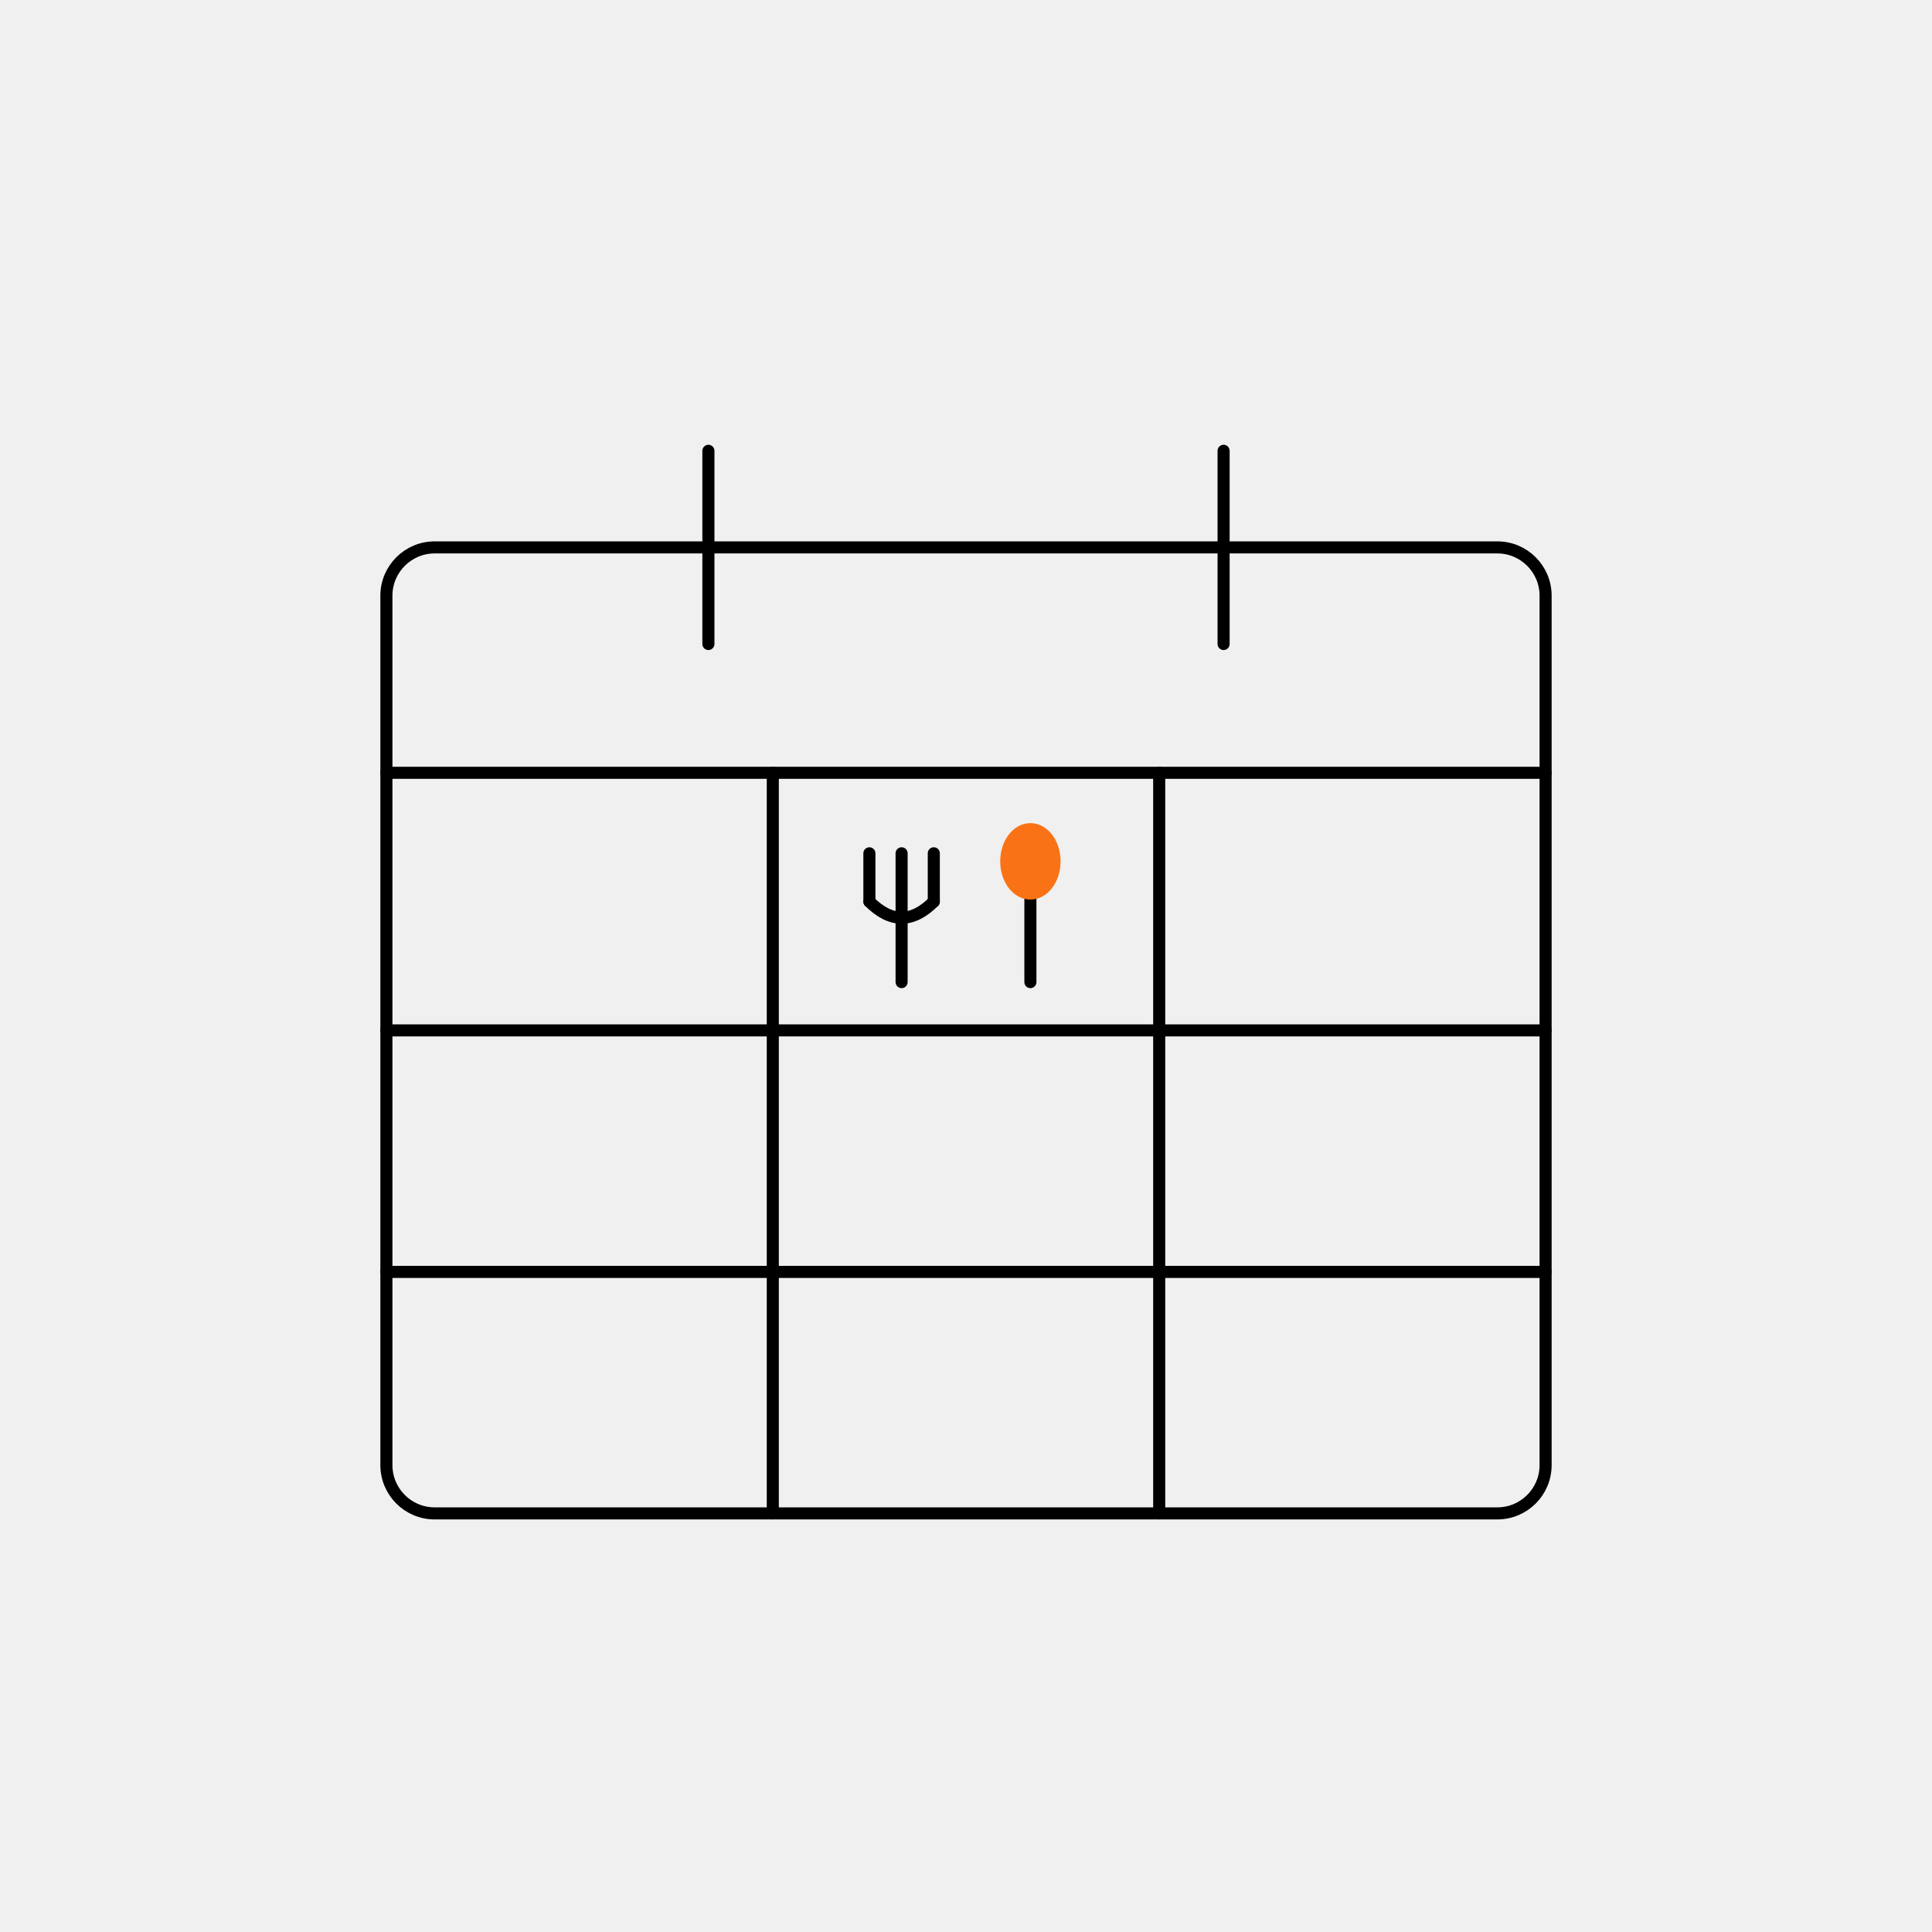
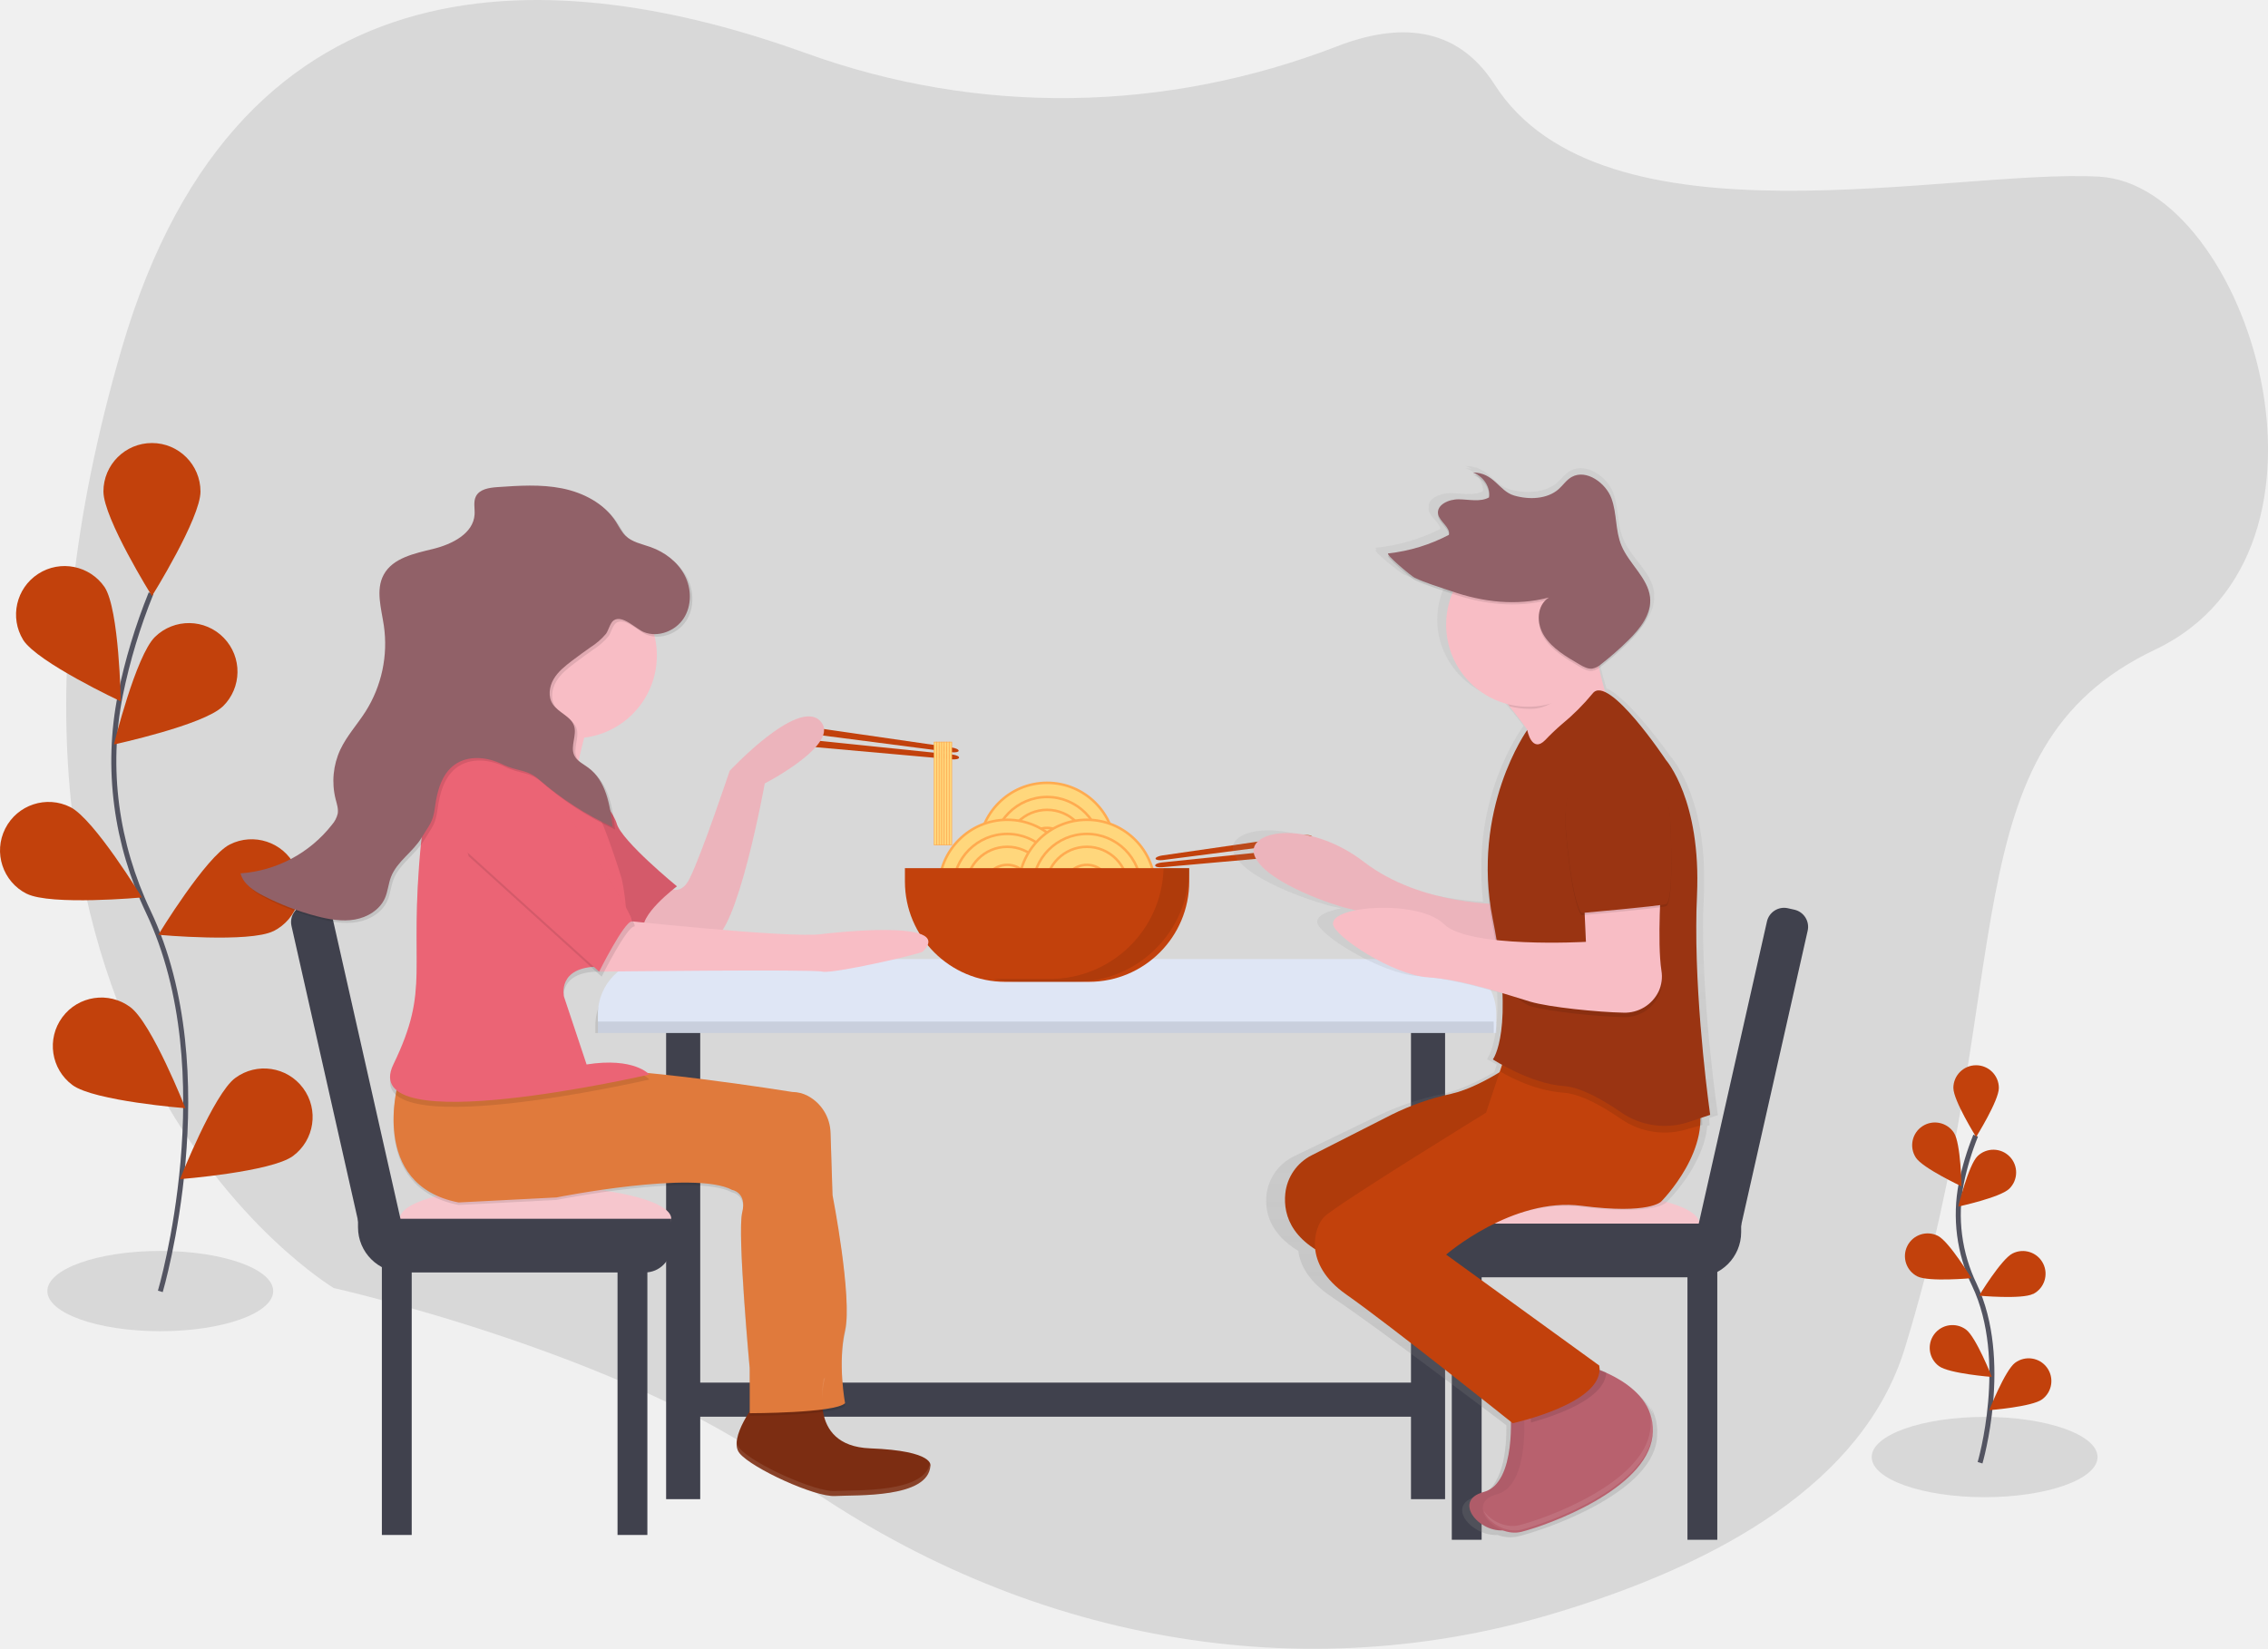
- <svg xmlns="http://www.w3.org/2000/svg" viewBox="0 0 240 240" fill="none" stroke="currentColor" stroke-width="1.5" stroke-linecap="round" stroke-linejoin="round">
-   <rect x="48" y="68" width="144" height="120" rx="6" />
-   <line x1="48" y1="96" x2="192" y2="96" />
-   <line x1="88" y1="56" x2="88" y2="80" />
-   <line x1="152" y1="56" x2="152" y2="80" />
-   <line x1="96" y1="96" x2="96" y2="188" />
-   <line x1="144" y1="96" x2="144" y2="188" />
-   <line x1="48" y1="128" x2="192" y2="128" />
-   <line x1="48" y1="158" x2="192" y2="158" />
-   <line x1="112" y1="106" x2="112" y2="122" />
-   <line x1="108" y1="106" x2="108" y2="112" />
-   <line x1="116" y1="106" x2="116" y2="112" />
-   <path d="M108 112 Q112 116 116 112" />
-   <line x1="128" y1="110" x2="128" y2="122" />
-   <ellipse cx="128" cy="107" rx="3" ry="4" fill="#F97316" stroke="#F97316" />
+ <svg xmlns="http://www.w3.org/2000/svg" xmlns:xlink="http://www.w3.org/1999/xlink" id="d6af144a-e925-4ddf-847c-b38e3205da29" data-name="Layer 1" width="903.77" height="657.14" viewBox="0 0 903.77 657.14">
+   <defs>
+     <linearGradient id="a8b3c97d-e0d9-42bd-b729-a4d45980fc6b" x1="736" y1="734.18" x2="736" y2="307.18" gradientUnits="userSpaceOnUse">
+       <stop offset="0" stop-color="gray" stop-opacity="0.25" />
+       <stop offset="0.54" stop-color="gray" stop-opacity="0.12" />
+       <stop offset="1" stop-color="gray" stop-opacity="0.1" />
+     </linearGradient>
+     <linearGradient id="b66fe85f-ad74-4eee-9789-144feaee2a7f" x1="381.42" y1="718.18" x2="381.42" y2="312.18" xlink:href="#a8b3c97d-e0d9-42bd-b729-a4d45980fc6b" />
+   </defs>
+   <ellipse cx="63.87" cy="514.57" rx="45" ry="16" opacity="0.1" />
+   <ellipse cx="790.85" cy="580.72" rx="45" ry="16" opacity="0.1" />
+   <path d="M681,139.86c-68.48,26.45-142.71,27.68-211.66,2.78C371.62,107.36,244,98.33,196.71,260,116,536.21,281.12,634.8,281.12,634.8s115.28,25.84,179.11,72.53c90.67,66.32,201.71,88.49,306.31,57.39,66.89-19.89,124.22-52.52,140.61-105.91,45.84-149.32,16.74-239.07,99.7-278.44s36.8-185.22-22.2-188.53-198,30.52-241-36.77C728.32,131.18,704.87,130.63,681,139.86Z" transform="translate(-148.11 -121.43)" opacity="0.1" />
+   <path d="M937.14,704.42s12-40.84-2.26-70.9a64.51,64.51,0,0,1-5.22-40.47,108.49,108.49,0,0,1,5.73-19" transform="translate(-148.11 -121.43)" fill="none" stroke="#535461" stroke-miterlimit="10" stroke-width="2" />
+   <path d="M926.51,555.06c0,5,9.06,19.52,9.06,19.52s9.06-14.51,9.06-19.52a9.06,9.06,0,0,0-18.13,0Z" transform="translate(-148.11 -121.43)" fill="#C2410C" />
+   <path d="M911.53,582.79c2.72,4.2,18.22,11.46,18.22,11.46s-.28-17.11-3-21.31a9.06,9.06,0,1,0-15.21,9.85Z" transform="translate(-148.11 -121.43)" fill="#C2410C" />
+   <path d="M912.18,630.16c4.47,2.25,21.51.7,21.51.7s-8.88-14.63-13.35-16.88a9.06,9.06,0,1,0-8.16,16.18Z" transform="translate(-148.11 -121.43)" fill="#C2410C" />
+   <path d="M920.75,665.9c4,3,21.08,4.32,21.08,4.32s-6.28-15.92-10.3-18.89a9.06,9.06,0,0,0-10.78,14.57Z" transform="translate(-148.11 -121.43)" fill="#C2410C" />
+   <path d="M948.77,595.22c-3.59,3.49-20.32,7.1-20.32,7.1s4.1-16.61,7.69-20.1a9.06,9.06,0,0,1,12.63,13Z" transform="translate(-148.11 -121.43)" fill="#C2410C" />
+   <path d="M958.26,637.13c-4.47,2.25-21.51.7-21.51.7S945.63,623.2,950.1,621a9.06,9.06,0,0,1,8.16,16.18Z" transform="translate(-148.11 -121.43)" fill="#C2410C" />
+   <path d="M961.89,679.14c-4,3-21.08,4.32-21.08,4.32s6.28-15.92,10.3-18.89a9.06,9.06,0,0,1,10.78,14.57Z" transform="translate(-148.11 -121.43)" fill="#C2410C" />
+   <path d="M212,636.12S237.69,549,207.2,484.8c-12.8-26.93-17-57.15-11.13-86.37a231.54,231.54,0,0,1,12.23-40.54" transform="translate(-148.11 -121.43)" fill="none" stroke="#535461" stroke-miterlimit="10" stroke-width="2" />
+   <path d="M189.33,317.34c0,10.68,19.34,41.66,19.34,41.66S228,328,228,317.34a19.34,19.34,0,1,0-38.68,0Z" transform="translate(-148.11 -121.43)" fill="#C2410C" />
+   <path d="M157.36,376.51c5.81,9,38.88,24.46,38.88,24.46s-.6-36.52-6.41-45.48a19.34,19.34,0,0,0-32.47,21Z" transform="translate(-148.11 -121.43)" fill="#C2410C" />
+   <path d="M158.75,477.63c9.54,4.81,45.91,1.49,45.91,1.49s-19-31.22-28.49-36a19.34,19.34,0,0,0-17.42,34.54Z" transform="translate(-148.11 -121.43)" fill="#C2410C" />
+   <path d="M177,553.9c8.59,6.35,45,9.22,45,9.22s-13.4-34-22-40.32a19.34,19.34,0,0,0-23,31.1Z" transform="translate(-148.11 -121.43)" fill="#C2410C" />
+   <path d="M236.85,403c-7.66,7.44-43.36,15.15-43.36,15.15s8.74-35.46,16.4-42.9a19.34,19.34,0,0,1,27,27.75Z" transform="translate(-148.11 -121.43)" fill="#C2410C" />
+   <path d="M257.1,492.51c-9.54,4.81-45.91,1.49-45.91,1.49s19-31.22,28.49-36a19.34,19.34,0,1,1,17.42,34.54Z" transform="translate(-148.11 -121.43)" fill="#C2410C" />
+   <path d="M264.85,582.17c-8.59,6.35-45,9.22-45,9.22s13.4-34,22-40.32a19.34,19.34,0,0,1,23,31.1Z" transform="translate(-148.11 -121.43)" fill="#C2410C" />
+   <path d="M527.26,421.22,471.53,414c-2.26-.29-4-1.15-3.94-1.9h0c.1-.75,2-1.1,4.31-.77l55.61,8.05c1.53.22,2.69.8,2.62,1.31h0C530.06,421.17,528.78,421.42,527.26,421.22Z" transform="translate(-148.11 -121.43)" fill="#C2410C" />
+   <path d="M527.61,422.17l-55.9-5.78c-2.27-.23-4.2.19-4.27.94h0c-.07.75,1.74,1.54,4,1.74l56,5c1.54.14,2.8-.16,2.85-.67h0C530.33,422.86,529.14,422.33,527.61,422.17Z" transform="translate(-148.11 -121.43)" fill="#C2410C" />
+   <path d="M611.47,464.22,667.19,457c2.26-.29,4-1.15,3.94-1.9h0c-.1-.75-2-1.1-4.31-.77l-55.61,8.05c-1.53.22-2.69.8-2.62,1.31h0C608.66,464.17,609.94,464.42,611.47,464.22Z" transform="translate(-148.11 -121.43)" fill="#C2410C" />
+   <path d="M611.11,465.17l55.9-5.78c2.27-.23,4.2.19,4.27.94h0c.07.75-1.74,1.54-4,1.74l-56,5c-1.54.14-2.8-.16-2.85-.67h0C608.39,465.86,609.58,465.33,611.11,465.17Z" transform="translate(-148.11 -121.43)" fill="#C2410C" />
+   <rect x="265.44" y="402.64" width="13.59" height="194.86" fill="#40414d" />
+   <rect x="562.26" y="402.64" width="13.59" height="194.86" fill="#40414d" />
+   <path d="M260.25,386.78h314a22,22,0,0,1,22,22v2.92a0,0,0,0,1,0,0h-358a0,0,0,0,1,0,0v-2.92A22,22,0,0,1,260.25,386.78Z" fill="#dfe6f5" />
+   <path d="M259.25,386.78h314a22,22,0,0,1,22,22v2.92a0,0,0,0,1,0,0h-358a0,0,0,0,1,0,0v-2.92A22,22,0,0,1,259.25,386.78Z" opacity="0.1" />
+   <path d="M260.25,382.24h314a22,22,0,0,1,22,22v2.92a0,0,0,0,1,0,0h-358a0,0,0,0,1,0,0v-2.92A22,22,0,0,1,260.25,382.24Z" fill="#dfe6f5" />
+   <circle cx="417.25" cy="339.19" r="27.19" fill="#ffd77c" stroke="#ffab50" stroke-miterlimit="10" />
+   <circle cx="417.25" cy="339.19" r="21.55" fill="#ffd77c" stroke="#ffab50" stroke-miterlimit="10" />
+   <circle cx="417.25" cy="339.19" r="16.42" fill="#ffd77c" stroke="#ffab50" stroke-miterlimit="10" />
+   <circle cx="417.25" cy="339.19" r="9.23" fill="#ffd77c" stroke="#ffab50" stroke-miterlimit="10" />
+   <circle cx="401.39" cy="353.92" r="27.19" fill="#ffd77c" stroke="#ffab50" stroke-miterlimit="10" />
+   <circle cx="401.39" cy="353.92" r="21.55" fill="#ffd77c" stroke="#ffab50" stroke-miterlimit="10" />
+   <circle cx="401.39" cy="353.92" r="16.42" fill="#ffd77c" stroke="#ffab50" stroke-miterlimit="10" />
+   <circle cx="401.39" cy="353.92" r="9.23" fill="#ffd77c" stroke="#ffab50" stroke-miterlimit="10" />
+   <circle cx="433.11" cy="353.92" r="27.19" fill="#ffd77c" stroke="#ffab50" stroke-miterlimit="10" />
+   <circle cx="433.11" cy="353.92" r="21.55" fill="#ffd77c" stroke="#ffab50" stroke-miterlimit="10" />
+   <circle cx="433.11" cy="353.92" r="16.42" fill="#ffd77c" stroke="#ffab50" stroke-miterlimit="10" />
+   <circle cx="433.11" cy="353.92" r="9.23" fill="#ffd77c" stroke="#ffab50" stroke-miterlimit="10" />
+   <path d="M360.6,346H473.89a0,0,0,0,1,0,0v5.32a40,40,0,0,1-40,40H400.6a40,40,0,0,1-40-40V346A0,0,0,0,1,360.6,346Z" fill="#C2410C" />
+   <path d="M611.78,467.42a45.31,45.31,0,0,1-45.29,44.18H544A45.42,45.42,0,0,0,554,512.74h22.66A45.32,45.32,0,0,0,622,467.42Z" transform="translate(-148.11 -121.43)" opacity="0.1" />
+   <rect x="563.1" y="532" width="13.59" height="294.56" transform="translate(1101.06 -12.05) rotate(90)" fill="#40414d" />
+   <rect x="152.17" y="503.59" width="11.89" height="108.18" fill="#40414d" />
+   <rect x="246.08" y="503.59" width="11.89" height="108.18" fill="#40414d" />
+   <path d="M415.6,607.19c0,7.22-24.48,13.08-54.68,13.08s-53.49-5.85-53.49-13.08,23.29-13.08,53.49-13.08S415.6,600,415.6,607.19Z" transform="translate(-148.11 -121.43)" fill="#f6c6cd" />
+   <path d="M142.66,485.75H267.48a0,0,0,0,1,0,0v10.9a10.5,10.5,0,0,1-10.5,10.5H160.66a18,18,0,0,1-18-18v-3.4A0,0,0,0,1,142.66,485.75Z" fill="#40414d" />
+   <path d="M285.89,480h2.64a7,7,0,0,1,7,7V628.58a0,0,0,0,1,0,0h-4a12.66,12.66,0,0,1-12.66-12.66V487A7,7,0,0,1,285.89,480Z" transform="translate(-263.1 -44.6) rotate(-12.72)" fill="#40414d" />
+   <rect x="820.55" y="626.94" width="11.89" height="108.18" transform="translate(1504.87 1240.63) rotate(-180)" fill="#40414d" />
+   <rect x="726.64" y="626.94" width="11.89" height="108.18" transform="translate(1317.05 1240.63) rotate(-180)" fill="#40414d" />
+   <path d="M717.13,609.11c0,7.22,24.48,13.08,54.68,13.08s53.49-5.85,53.49-13.08S802,596,771.81,596,717.13,601.89,717.13,609.11Z" transform="translate(-148.11 -121.43)" fill="#f6c6cd" />
+   <path d="M735.13,609.11h96.32a10.5,10.5,0,0,1,10.5,10.5v10.9a0,0,0,0,1,0,0H717.13a0,0,0,0,1,0,0v-3.4A18,18,0,0,1,735.13,609.11Z" transform="translate(1410.96 1118.19) rotate(-180)" fill="#40414d" />
+   <path d="M849.85,481.91h4a0,0,0,0,1,0,0V623.51a7,7,0,0,1-7,7h-2.64a7,7,0,0,1-7-7V494.57A12.66,12.66,0,0,1,849.85,481.91Z" transform="translate(1399.71 1163.49) rotate(-167.28)" fill="#40414d" />
+   <path d="M829.17,567l3.51-1.11s-6-40.08-5.94-76c0-1,0-2.07,0-3.1.07-2.24.15-4.46.26-6.63.14-2.78.17-5.43.15-8,.33-34.59-13.3-49.2-13.3-49.2s-16-22.82-25.59-27.26c-.83-2.6-1.78-5.94-2.62-9.82.31-.21.61-.42.9-.64a129.45,129.45,0,0,0,11.35-9.47c4.92-4.61,9.64-10.23,9.38-16.57a12.16,12.16,0,0,0-.06-1.85c-.91-7.65-8.86-13.41-12.07-20.66-2.7-6.09-1.89-12.87-4.25-19.05s-10.6-11.93-16.82-8.68c-2.29,1.2-3.67,3.32-5.58,4.93-4.74,4-12.38,4.37-18.86,2.55s-8.4-9.24-17.46-9.26a10.53,10.53,0,0,1,2.29,1.09,14.42,14.42,0,0,0-2.29-.2,10,10,0,0,1,6.92,8.41,6.92,6.92,0,0,1-.08.72c-3.62,1.95-8.38.84-12.72.77s-9.28,2.12-8.85,5.67a3.43,3.43,0,0,0,0,1.22c.57,2.69,4.17,4.72,4.61,7.21,0,.07,0,.13,0,.2a74.76,74.76,0,0,1-25.65,7.48c-.29,0-.16.35.26.86l-.26,0c-1.63.17,9.77,9.18,11.07,9.77,4.76,2.16,10.45,3.75,15.49,5.41l.44.14a31.54,31.54,0,0,0-2.57,12.49c0,15.4,11.07,28.34,26.06,32,2.8,3.27,5.74,6.86,8.42,10.43h-.19S737.89,433.77,738.44,468a100.05,100.05,0,0,0,.68,12.84c-11.08-.63-34.89-3.55-53-16.81-24.43-17.87-51.68-12.51-46-1.79s34.77,19.65,39.46,20.55c.44.08,1.46.32,2.92.68-5.78,1.09-9.74,3-9.5,5.57.47,4.91,25.37,20.55,40.4,21.44,9.93.59,21.88,3.65,31.31,6.34.91,20.55-4.06,26.71-4.06,26.71s1.48.91,3.93,2.2l-1.05,3c-6.1,3.52-13.62,7.19-20.46,8.67a112.38,112.38,0,0,0-25.24,8.4l-33.83,16.35a19.59,19.59,0,0,0-11.2,15.39c-.74,6.93,1.35,15.59,12.67,22.46.7,5.63,4.14,12.2,13.17,18.22,17.5,11.64,63.49,46.51,69.75,51.27.12,8.51-1,25.58-11.5,28.24-13.16,3.34-2.57,16,8.07,15.5a13.94,13.94,0,0,0,7.91.58c11.28-2.68,52.62-17,55.44-38.42a20.53,20.53,0,0,0,.16-2.8,18.68,18.68,0,0,0-2.62-10.41,18.74,18.74,0,0,1,1.07,3c-3.42-7.8-11.75-12.7-18.23-15.46,0-.07,0-.15,0-.22-1-.39-2-.71-2.82-1a8.39,8.39,0,0,0-.13-1.73l-64.83-44.67s28.19-23.23,57.32-19.65S812,600.74,812,600.74s14.94-14.21,16.44-30.57l.94-.25S829.31,568.89,829.17,567Z" transform="translate(-148.11 -121.43)" fill="url(#a8b3c97d-e0d9-42bd-b729-a4d45980fc6b)" />
+   <path d="M750,683.35s2.65,29.17-10.61,32.71-.88,17.68,9.72,15,49.51-16.8,52.16-38-26.52-28.29-26.52-28.29Z" transform="translate(-148.11 -121.43)" fill="#b8616e" />
+   <path d="M750,683.35s2.65,29.17-10.61,32.71-.88,17.68,9.72,15,49.51-16.8,52.16-38-26.52-28.29-26.52-28.29Z" transform="translate(-148.11 -121.43)" opacity="0.05" />
+   <path d="M755.33,684.23s2.65,29.17-10.61,32.71-.88,17.68,9.72,15,49.51-16.8,52.16-38-26.52-28.29-26.52-28.29Z" transform="translate(-148.11 -121.43)" fill="#b8616e" />
+   <path d="M782.73,666.55,758,685.12s.11,1.26.18,3.27c9.34-2.56,29.69-9.36,30-20A47.92,47.92,0,0,0,782.73,666.55Z" transform="translate(-148.11 -121.43)" opacity="0.1" />
+   <rect x="608.54" y="290.95" width="10.61" height="7.96" fill="#f8bdc5" />
+   <path d="M757.1,541s-16.85,13.24-30.69,16.38a102.16,102.16,0,0,0-23.75,8.31l-31.83,16.18a19.34,19.34,0,0,0-10.54,15.23c-.91,9,2.71,20.84,24.31,27.88l68.07,56.58,21.22-17.68L701.4,608.2l55.7-34.48Z" transform="translate(-148.11 -121.43)" fill="#C2410C" />
+   <path d="M757.1,541s-16.85,13.24-30.69,16.38a102.16,102.16,0,0,0-23.75,8.31l-31.83,16.18a19.34,19.34,0,0,0-10.54,15.23c-.91,9,2.71,20.84,24.31,27.88l68.07,56.58,21.22-17.68L701.4,608.2l55.7-34.48Z" transform="translate(-148.11 -121.43)" opacity="0.1" />
+   <path d="M747.37,481.78s-32.71.88-55.7-16.8-48.62-12.38-43.32-1.77,32.71,19.45,37.13,20.33,68.07,18.57,68.07,18.57Z" transform="translate(-148.11 -121.43)" fill="#f8bdc5" />
+   <path d="M747.37,481.78s-32.71.88-55.7-16.8-48.62-12.38-43.32-1.77,32.71,19.45,37.13,20.33,68.07,18.57,68.07,18.57Z" transform="translate(-148.11 -121.43)" opacity="0.05" />
+   <path d="M750.91,533.06,740.3,564.89s-59.67,36.69-64.54,41.55c-3.78,3.78-8.84,18.57,8.84,30.94s66.3,51.28,66.3,51.28,37.13-8,34.48-23l-61-44.2s26.52-23,53.93-19.45,31.83-1.77,31.83-1.77S831.36,579,824.28,558.7,750.91,533.06,750.91,533.06Z" transform="translate(-148.11 -121.43)" fill="#C2410C" />
+   <path d="M737.65,389s30.06,32.71,28.29,42.43,23.87-28.29,23.87-28.29-8-19.45-6.19-40.67Z" transform="translate(-148.11 -121.43)" fill="#f8bdc5" />
+   <path d="M763.88,419a87.88,87.88,0,0,1,6.47-6.17,89.71,89.71,0,0,0,12.39-12.37c6.19-8,29.17,26.52,29.17,26.52s14.14,15.91,12.38,53.93,2.21,88.85,2.21,88.85l-5.35,1.49a30.63,30.63,0,0,1-27.1-3.85c-7.06-4.88-16-10-22.8-10.46-13.26-.88-25.2-8.4-25.2-8.4s5.75-13.7-3.09-57.91S756.65,415,756.65,415,758.43,424.62,763.88,419Z" transform="translate(-148.11 -121.43)" opacity="0.1" />
+   <path d="M829.59,565.77l-5.3,1.77-3.15,1.05a30.62,30.62,0,0,1-27.1-3.85c-7.05-4.87-16-10-22.8-10.46C758,553.39,743,543.67,743,543.67s8.84-11.49,0-55.7,13.7-75.59,13.7-75.59,1.78,9.57,7.23,3.94a86.81,86.81,0,0,1,6.46-6.16,89.71,89.71,0,0,0,12.39-12.37c6.19-8,29.17,26.52,29.17,26.52s14.14,15.91,12.38,53.93c-.19,4-.27,8.12-.28,12.29C823.92,526.11,829.59,565.77,829.59,565.77Z" transform="translate(-148.11 -121.43)" fill="#9A3412" />
+   <path d="M779.2,479.13l.88,19.45s-46.86,2.65-56.58-7.07S750,520.1,758,522.45c7.51,2.21,26.9,4.16,37.07,4.36a15,15,0,0,0,14-8.49,14.15,14.15,0,0,0,1.1-8.25c-1.77-11.49,0-36.25,0-36.25Z" transform="translate(-148.11 -121.43)" opacity="0.1" />
+   <path d="M779.2,477.36l.88,19.45s-46.86,2.65-56.58-7.07-44.89-7.57-44.2,0c.44,4.86,23.87,20.33,38,21.22S750,518.33,758,520.68c7.51,2.21,26.9,4.16,37.07,4.36a15,15,0,0,0,14-8.49,14.15,14.15,0,0,0,1.1-8.25c-1.77-11.49,0-36.25,0-36.25Z" transform="translate(-148.11 -121.43)" fill="#f8bdc5" />
+   <path d="M789.81,420.78s-20.33,2.65-17.68,32.71,6.19,32.71,6.19,32.71,30.06-2.65,33.59-3.54,1.77-33.59,1.77-33.59S812.79,419.9,789.81,420.78Z" transform="translate(-148.11 -121.43)" opacity="0.1" />
+   <path d="M789.81,419.9s-20.33,2.65-17.68,32.71,6.19,32.71,6.19,32.71,30.06-2.65,33.59-3.54,1.77-33.59,1.77-33.59S812.79,419,789.81,419.9Z" transform="translate(-148.11 -121.43)" fill="#9A3412" />
+   <path d="M782.29,381.44c-1.39-7,1.46-9.16,2.21-18.12l-46,26.52s5.27,5.74,11.26,13.11a32.77,32.77,0,0,0,8.19,1C770,404,776.59,391.06,782.29,381.44Z" transform="translate(-148.11 -121.43)" opacity="0.1" />
+   <circle cx="608.98" cy="248.96" r="32.71" fill="#f8bdc5" />
+   <path d="M765.34,360.46c-5,3.18-5.07,10.37-1.85,15.35s8.77,8.27,14.11,11.37c1.55.9,3.26,1.83,5,1.63a7.37,7.37,0,0,0,3.58-1.81,123.46,123.46,0,0,0,10.68-9.37c4.86-4.78,9.53-10.67,8.77-17.34-.86-7.57-8.34-13.27-11.36-20.44-2.54-6-1.78-12.73-4-18.86s-10-11.8-15.82-8.59c-2.15,1.18-3.45,3.29-5.25,4.88-4.46,3.94-11.65,4.33-17.75,2.53s-7.91-9.15-16.42-9.17c4.23,1.49,7.09,5.9,6.44,9.92-3.41,1.93-7.89.83-12,.76s-9,2.23-8.29,5.93c.62,3,4.95,5.23,4.31,8.23a67.76,67.76,0,0,1-24.14,7.4c-1.53.17,9.19,9.08,10.41,9.67,4.47,2.14,9.84,3.71,14.57,5.35C739.18,362.33,752.34,363.91,765.34,360.46Z" transform="translate(-148.11 -121.43)" opacity="0.1" />
+   <path d="M765.34,359.57c-5,3.18-5.07,10.37-1.85,15.35s8.77,8.27,14.11,11.37c1.55.9,3.26,1.83,5,1.63a7.37,7.37,0,0,0,3.58-1.81,123.46,123.46,0,0,0,10.68-9.37c4.86-4.78,9.53-10.67,8.77-17.34-.86-7.57-8.34-13.27-11.36-20.44-2.54-6-1.78-12.73-4-18.86s-10-11.8-15.82-8.59c-2.15,1.18-3.45,3.29-5.25,4.88-4.46,3.94-11.65,4.33-17.75,2.53s-7.91-9.15-16.42-9.17c4.23,1.49,7.09,5.9,6.44,9.92-3.41,1.93-7.89.83-12,.76s-9,2.23-8.29,5.93c.62,3,4.95,5.23,4.31,8.23a67.76,67.76,0,0,1-24.14,7.4c-1.53.17,9.19,9.08,10.41,9.67,4.47,2.14,9.84,3.71,14.57,5.35C739.18,361.45,752.34,363,765.34,359.57Z" transform="translate(-148.11 -121.43)" fill="#916168" />
+   <path d="M804.29,680.89a19.51,19.51,0,0,1,1.43,10.41c-2.65,21.22-41.55,35.36-52.16,38-5.59,1.4-11.68-1.87-14.23-5.8,1.64,4.62,8.7,9.17,15.12,7.57,10.61-2.65,49.51-16.8,52.16-38A19.41,19.41,0,0,0,804.29,680.89Z" transform="translate(-148.11 -121.43)" fill="#fff" opacity="0.1" />
+   <path d="M523.34,705h0c-.79-1.78-4.89-5.25-24.66-6-13.54-.51-18.15-7.66-19.4-14.64,4.45-.58,7.93-1.38,9.07-2.49,0,0-.06-.32-.16-.89l.16-.12A93.7,93.7,0,0,1,487,665.62a58.64,58.64,0,0,1,1.38-13,38.34,38.34,0,0,0,.69-8.57c.11-17-5.86-46.88-5.86-46.88l-.82-24.83A17.25,17.25,0,0,0,473,557.44a14.13,14.13,0,0,0-6.35-1.58s-31.34-4.94-59.55-7.63c-2-1.61-9.05-5.95-25.21-3.46l-9.3-27.22a7.73,7.73,0,0,1-.16-1c.33-3.46,2.64-8.67,13.41-9l2.25,2s.4-.79,1.07-2c13.36-.15,86.14-.89,89.89,0,4.13,1,40.31-7.06,41.35-8.06,14.06-13.71-41.35-7.06-41.35-7.06-5.45.89-23.06-.17-41.1-1.64,8.93-13.39,17.33-58.84,17.33-58.84s32-16.13,22.74-25.2-37.21,20.16-37.21,20.16-11.37,33.27-16.54,43.35c-2,4-4.59,4.82-6.9,4.36,1.05-.84,1.73-1.34,1.73-1.34s-22.74-18.15-24.81-25.2a16.84,16.84,0,0,0-1.52-3.31c-1.09-6.39-3-12.68-7.66-16.87a17.33,17.33,0,0,0-2.58-2.27c-1.26-.9-2.69-1.68-3.88-2.66l0,0c.67-3.08,1.45-6.28,2.26-9.38,16.88-2,30-16,30-33a32.55,32.55,0,0,0-.91-7.61,14.66,14.66,0,0,0,13-6.26c3.41-5.08,3.3-12,.44-17.36a21.49,21.49,0,0,0-4.58-5.78,27.09,27.09,0,0,0-10.5-6.56c-3.43-1.19-7.22-1.9-9.94-4.23a44.09,44.09,0,0,1-3.31-5,25.59,25.59,0,0,0-4-4.66c-5-5.15-12.06-8.32-19.25-9.72-8.76-1.71-17.81-1.1-26.72-.49-3.33.23-7.24.82-8.74,3.72-1.13,2.18-.39,4.79-.54,7.22-.47,7.73-9.31,12-17,13.87S302,341.22,298.29,348c-3.37,6.12-1,13.54.08,20.41A49.93,49.93,0,0,1,290.84,403c-3.38,5.17-7.74,9.77-10.41,15.32a29.21,29.21,0,0,0-1.94,19.86c.5,1.94,1.22,3.92.86,5.9a10.29,10.29,0,0,1-2.34,4.39A53,53,0,0,1,239.31,468a10.8,10.8,0,0,0,3.44,5.19,24.85,24.85,0,0,0,7.14,4.93,107.81,107.81,0,0,0,21.9,8.15c5.1,1.29,10.43,2.21,15.62,1.33s10.25-3.85,12.38-8.55c1.24-2.72,1.42-5.8,2.52-8.57,2.19-5.54,7.62-9.13,11.29-13.88a347.08,347.08,0,0,0-1.75,36.84c0,3.85,0,7.32,0,10.54,0,13.89-1,23.47-9.61,40.82a10.36,10.36,0,0,0-1.29,6,6.58,6.58,0,0,0,2.25,6.11,59.24,59.24,0,0,0-.87,10.48c-.12,12.64,4.15,29.61,26.79,33.91l40.31-2s56.85-11.09,72.35-3a5.72,5.72,0,0,1,4.53,5.58,12.83,12.83,0,0,1-.39,2.49,39.15,39.15,0,0,0-.49,7.93c-.07,17,3.59,55.58,3.59,55.58v16.36c-2.58,3.88-5.76,9.62-5.35,13.85,0,.09,0,.19,0,.28s0,.25.06.37,0,.22.07.33.06.21.09.32.08.24.13.35.07.18.11.27.13.26.2.38l.12.21a4.84,4.84,0,0,0,.4.55c5.17,6,31,17.61,39.28,17.14,8.79-.5,38.24,1,39.28-12.1A1.59,1.59,0,0,0,523.34,705Z" transform="translate(-148.11 -121.43)" fill="url(#E07A3C5f-ad74-4eee-9789-144feaee2a7f)" />
+   <path d="M449.86,679.68s-12,15-7,21,30,17.47,38,17c8.5-.5,37,1,38-12,0,0,2-6-24-7s-18-28-18-28Z" transform="translate(-148.11 -121.43)" fill="#7C2D12" />
+   <path d="M306.86,553.68s-12,41,24,48l39-2s55-11,70-3c0,0,6,1,4,9s3,62,3,62v18s34,0,38-4c0,0-3-16,0-29s-5-54-5-54L479.07,574a17.16,17.16,0,0,0-9.06-14.8,13.4,13.4,0,0,0-6.14-1.56s-68-11-92-9S306.86,553.68,306.86,553.68Z" transform="translate(-148.11 -121.43)" opacity="0.1" />
+   <path d="M306.86,552.68s-12,41,24,48l39-2s55-11,70-3c0,0,6,1,4,9s3,62,3,62v18s34,0,38-4c0,0-3-16,0-29s-5-54-5-54L479.07,573a17.16,17.16,0,0,0-9.06-14.8,13.4,13.4,0,0,0-6.14-1.56s-68-11-92-9S306.86,552.68,306.86,552.68Z" transform="translate(-148.11 -121.43)" fill="#E07A3C" />
+   <path d="M409.86,471.68s8,10,13,0,16-43,16-43,27-29,36-20-22,25-22,25-11,61-21,62-25,0-25,0l-5-11Z" transform="translate(-148.11 -121.43)" fill="#f8bdc5" />
+   <path d="M409.86,471.68s8,10,13,0,16-43,16-43,27-29,36-20-22,25-22,25-11,61-21,62-25,0-25,0l-5-11Z" transform="translate(-148.11 -121.43)" opacity="0.05" />
+   <path d="M373.86,421.68s18,21,20,28,24,25,24,25-16,12-13,18-21-20-21-20l-28-41Z" transform="translate(-148.11 -121.43)" fill="#eb6475" />
+   <path d="M373.86,421.68s18,21,20,28,24,25,24,25-16,12-13,18-21-20-21-20l-28-41Z" transform="translate(-148.11 -121.43)" opacity="0.1" />
+   <path d="M385.86,397.68s-9,29-9,40-38-3-37-9,22-28,23-37S385.86,397.68,385.86,397.68Z" transform="translate(-148.11 -121.43)" fill="#f8bdc5" />
+   <path d="M355.86,417.68s-35-9-40,42,4,57-11,88,102,4,102,4-6-7-25-4l-9-27s-3-12,14-12,9-35,9-35-9-30-14-33S367.86,419.68,355.86,417.68Z" transform="translate(-148.11 -121.43)" opacity="0.1" />
+   <path d="M355.86,415.68s-35-9-40,42,4,57-11,88,102,4,102,4-6-7-25-4l-9-27s-3-12,14-12,9-35,9-35-9-30-14-33S367.86,417.68,355.86,415.68Z" transform="translate(-148.11 -121.43)" fill="#eb6475" />
+   <path d="M390.86,487.68s73,8,85,6c0,0,53.6-6.6,40,7-1,1-36,9-40,8s-89,0-89,0l-1-10Z" transform="translate(-148.11 -121.43)" fill="#f8bdc5" />
+   <path d="M334.86,462.68l53,48s10-20,13-20-36-59-36-59-10-12-16-6S324.86,427.68,334.86,462.68Z" transform="translate(-148.11 -121.43)" opacity="0.1" />
+   <path d="M333.86,460.68l53,48s10-20,13-20-36-59-36-59-10-12-16-6S323.86,425.68,333.86,460.68Z" transform="translate(-148.11 -121.43)" fill="#eb6475" />
+   <circle cx="228.75" cy="261.25" r="33" fill="#f8bdc5" />
+   <path d="M405.76,374.39c5.6,2.21,12.46-.44,15.76-5.47s3.2-11.88.42-17.22-7.92-9.22-13.59-11.24c-3.44-1.22-7.27-1.92-9.91-4.44-1.67-1.59-2.66-3.74-3.91-5.68-4.67-7.28-13-11.58-21.47-13.27s-17.23-1.09-25.85-.49c-3.22.23-7,.81-8.46,3.69-1.09,2.16-.38,4.75-.52,7.16-.45,7.67-9,11.92-16.47,13.76s-16.13,3.57-19.77,10.33c-3.26,6.07-.93,13.43.08,20.25A50.54,50.54,0,0,1,294.79,406c-3.27,5.13-7.48,9.69-10.07,15.2a29.64,29.64,0,0,0-1.88,19.7c.49,1.93,1.18,3.89.84,5.85a10.29,10.29,0,0,1-2.26,4.35,50.88,50.88,0,0,1-36.47,19.42c1.14,4.29,5.29,7,9.24,9a102.69,102.69,0,0,0,21.18,8.08c4.93,1.28,10.09,2.19,15.11,1.32s9.91-3.82,12-8.48c1.2-2.7,1.38-5.75,2.44-8.51,2.39-6.19,8.76-9.93,12.18-15.62,3.27-5.44,4.54-6.08,5.37-12.36s2.66-13.06,7.82-16.75c5.4-3.87,13-3.13,19-.16s9.71,1.81,14.72,6.17a122,122,0,0,0,29.21,18.82c-1-8.72-2.61-18.45-9.69-23.64-2-1.49-4.53-2.63-5.59-4.91-1.69-3.63,1.2-8.06-.11-11.85s-6.29-5.19-8.5-8.63c-1.88-2.92-1.37-6.89.39-9.89s4.54-5.22,7.31-7.32q3.69-2.79,7.48-5.45a26.72,26.72,0,0,0,6.08-5.3c1-1.37,1.66-4.37,3.05-5.34C397.14,367.28,402.52,373.12,405.76,374.39Z" transform="translate(-148.11 -121.43)" opacity="0.1" />
+   <path d="M404.76,373.39c5.6,2.21,12.46-.44,15.76-5.47s3.2-11.88.42-17.22-7.92-9.22-13.59-11.24c-3.44-1.22-7.27-1.92-9.91-4.44-1.67-1.59-2.66-3.74-3.91-5.68-4.67-7.28-13-11.58-21.47-13.27s-17.23-1.09-25.85-.49c-3.22.23-7,.81-8.46,3.69-1.09,2.16-.38,4.75-.52,7.16-.45,7.67-9,11.92-16.47,13.76s-16.13,3.57-19.77,10.33c-3.26,6.07-.93,13.43.08,20.25A50.54,50.54,0,0,1,293.79,405c-3.27,5.13-7.48,9.69-10.07,15.2a29.64,29.64,0,0,0-1.88,19.7c.49,1.93,1.18,3.89.84,5.85a10.29,10.29,0,0,1-2.26,4.35,50.88,50.88,0,0,1-36.47,19.42c1.14,4.29,5.29,7,9.24,9a102.69,102.69,0,0,0,21.18,8.08c4.93,1.28,10.09,2.19,15.11,1.32s9.91-3.82,12-8.48c1.2-2.7,1.38-5.75,2.44-8.51,2.39-6.19,8.76-9.93,12.18-15.62,3.27-5.44,4.54-6.08,5.37-12.36s2.66-13.06,7.82-16.75c5.4-3.87,13-3.13,19-.16s9.71,1.81,14.72,6.17a122,122,0,0,0,29.21,18.82c-1-8.72-2.61-18.45-9.69-23.64-2-1.49-4.53-2.63-5.59-4.91-1.69-3.63,1.2-8.06-.11-11.85s-6.29-5.19-8.5-8.63c-1.88-2.92-1.37-6.89.39-9.89s4.54-5.22,7.31-7.32q3.69-2.79,7.48-5.45a26.72,26.72,0,0,0,6.08-5.3c1-1.37,1.66-4.37,3.05-5.34C396.14,366.28,401.52,372.12,404.76,373.39Z" transform="translate(-148.11 -121.43)" fill="#916168" />
+   <g opacity="0.1">
+     <path d="M475.72,678.56a34.56,34.56,0,0,1,1.14-7.88l-.5.17A34.82,34.82,0,0,0,475.72,678.56Z" transform="translate(-148.11 -121.43)" fill="#fff" />
+     <path d="M480.86,715.68c-8,.47-33-11-38-17a5.33,5.33,0,0,1-1.16-2.84,6.28,6.28,0,0,0,1.16,4.84c5,6,30,17.47,38,17,8.5-.5,37,1,38-12a1.62,1.62,0,0,0-.14-1.06C516.43,716.6,489.15,715.19,480.86,715.68Z" transform="translate(-148.11 -121.43)" fill="#fff" />
+   </g>
+   <rect x="372.25" y="295.75" width="1" height="41" fill="#ffd77c" stroke="#ffab50" stroke-miterlimit="10" stroke-width="0.25" />
+   <rect x="373.25" y="295.75" width="1" height="41" fill="#ffd77c" stroke="#ffab50" stroke-miterlimit="10" stroke-width="0.25" />
+   <rect x="374.25" y="295.75" width="1" height="41" fill="#ffd77c" stroke="#ffab50" stroke-miterlimit="10" stroke-width="0.25" />
+   <rect x="375.25" y="295.75" width="1" height="41" fill="#ffd77c" stroke="#ffab50" stroke-miterlimit="10" stroke-width="0.25" />
+   <rect x="376.25" y="295.75" width="1" height="41" fill="#ffd77c" stroke="#ffab50" stroke-miterlimit="10" stroke-width="0.25" />
+   <rect x="377.25" y="295.75" width="1" height="41" fill="#ffd77c" stroke="#ffab50" stroke-miterlimit="10" stroke-width="0.25" />
+   <rect x="378.25" y="295.75" width="1" height="41" fill="#ffd77c" stroke="#ffab50" stroke-miterlimit="10" stroke-width="0.25" />
</svg>
